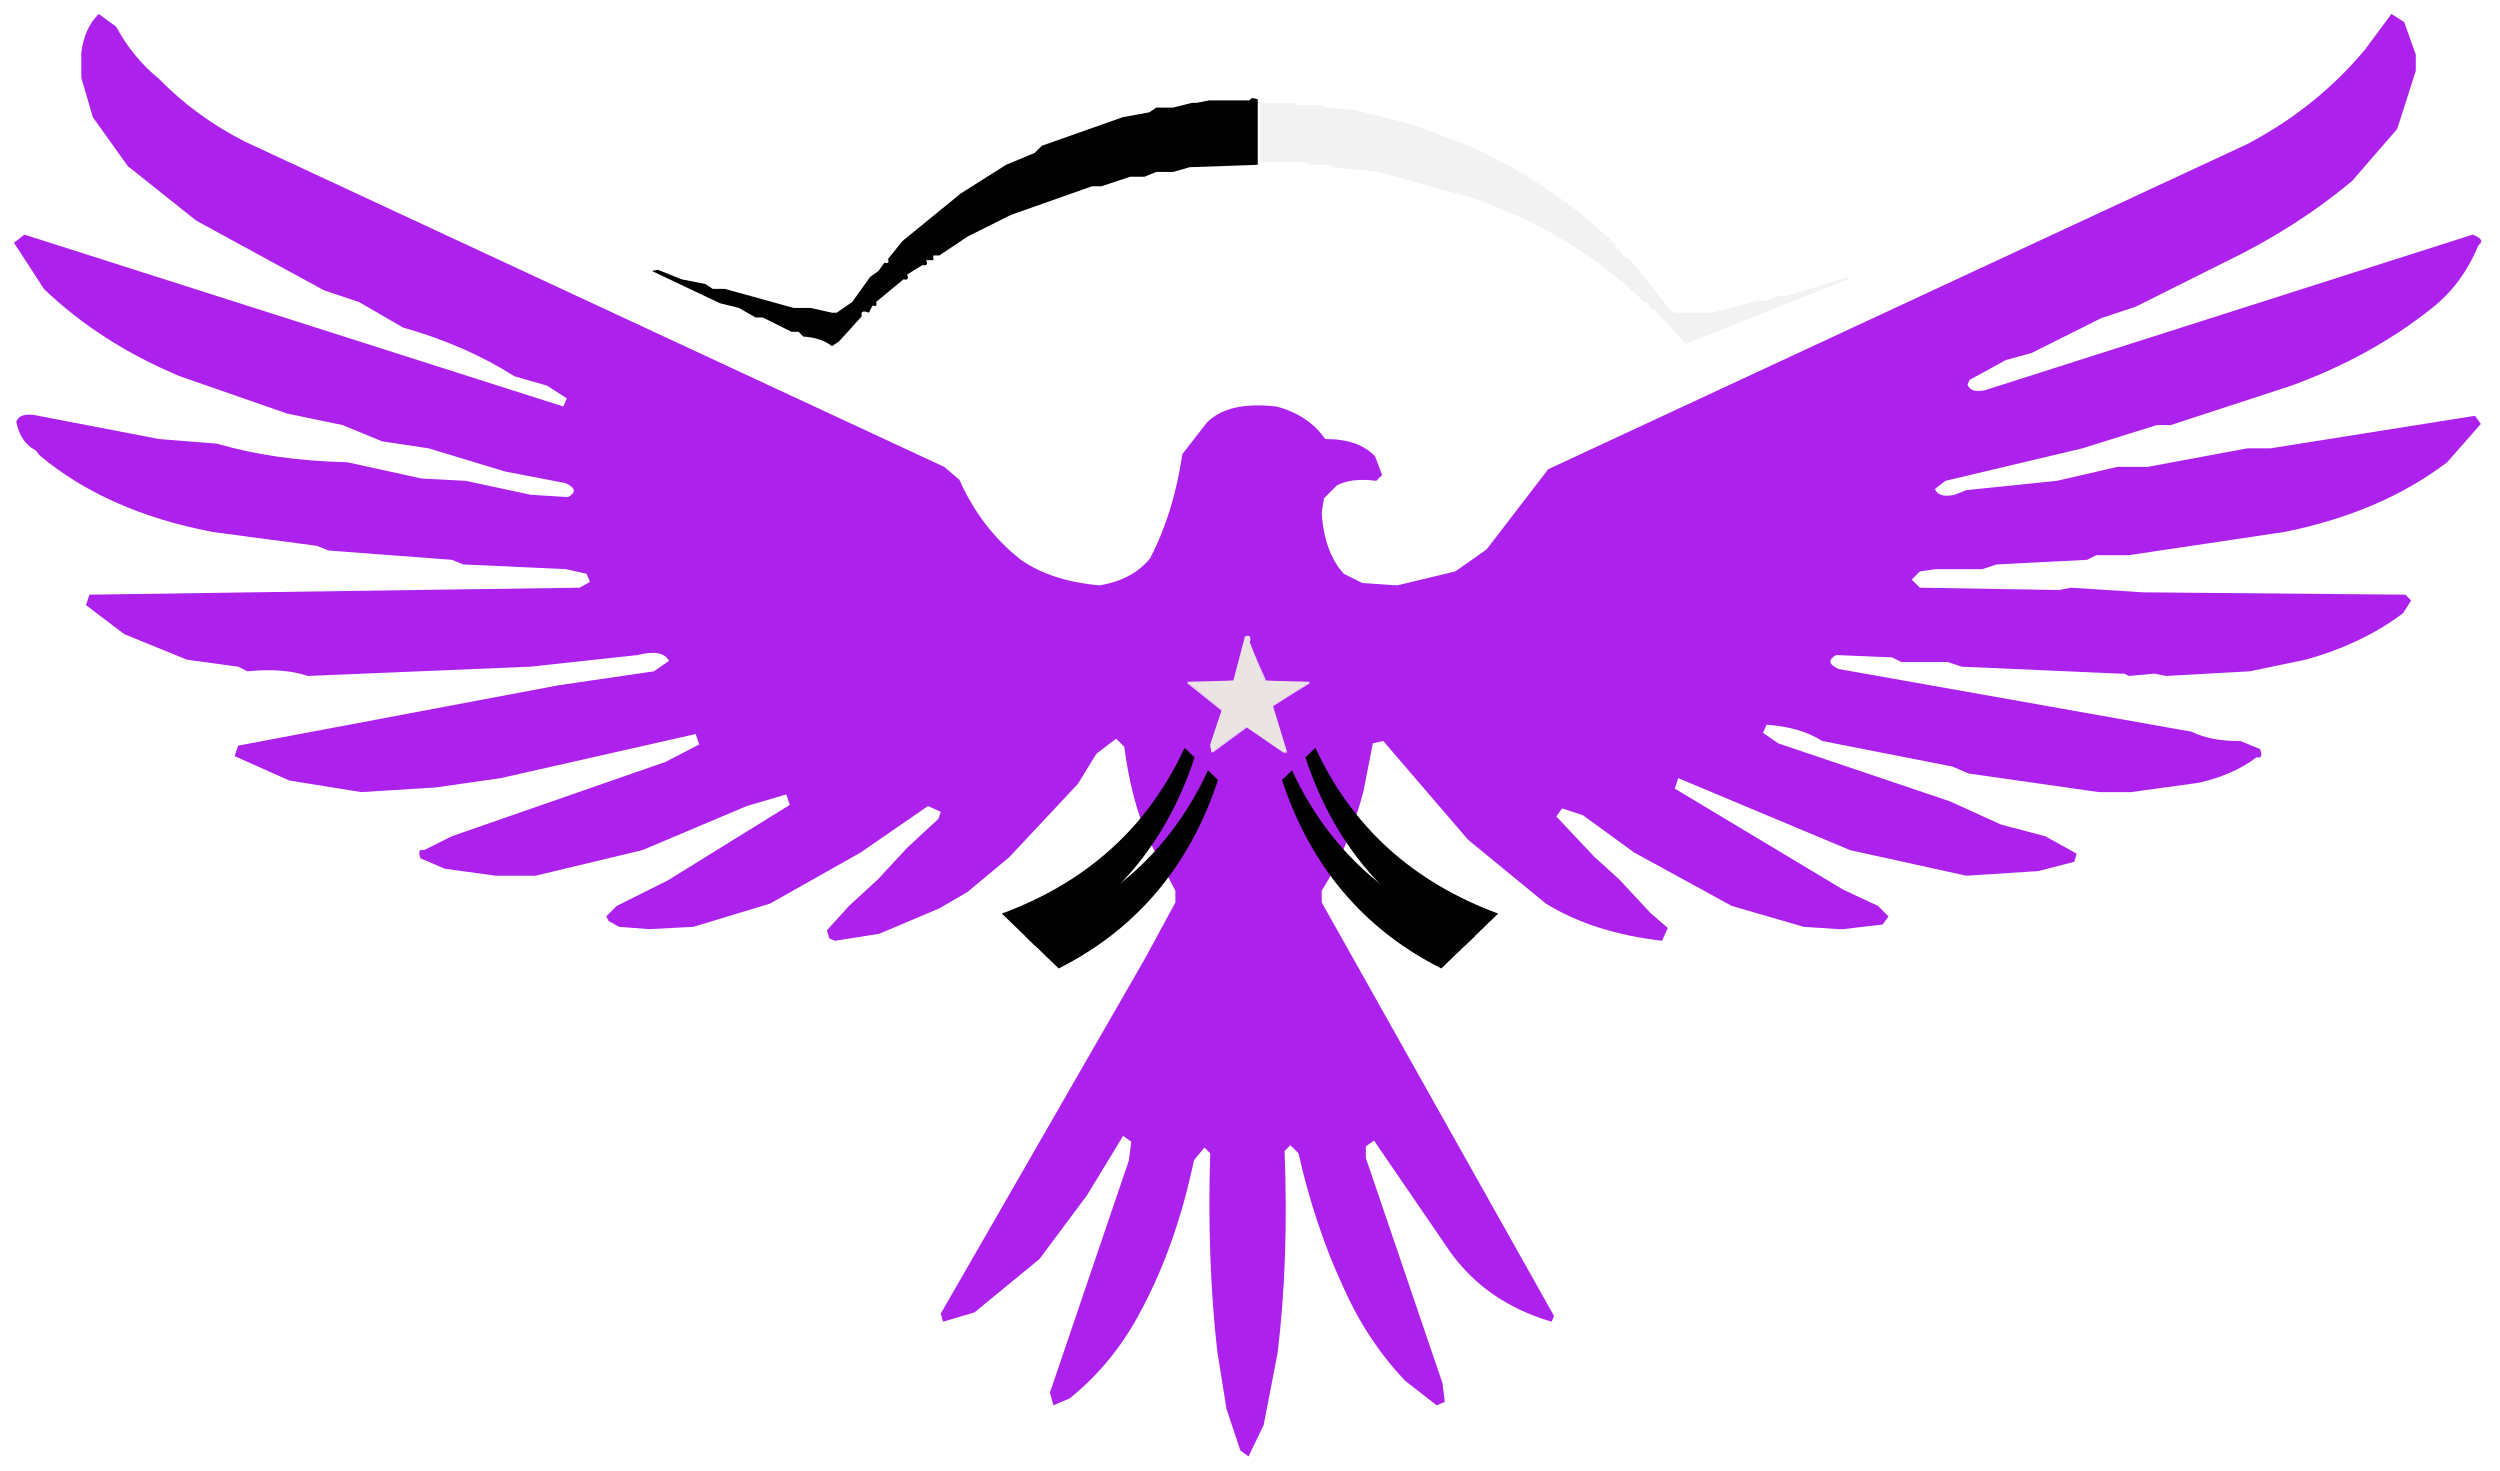
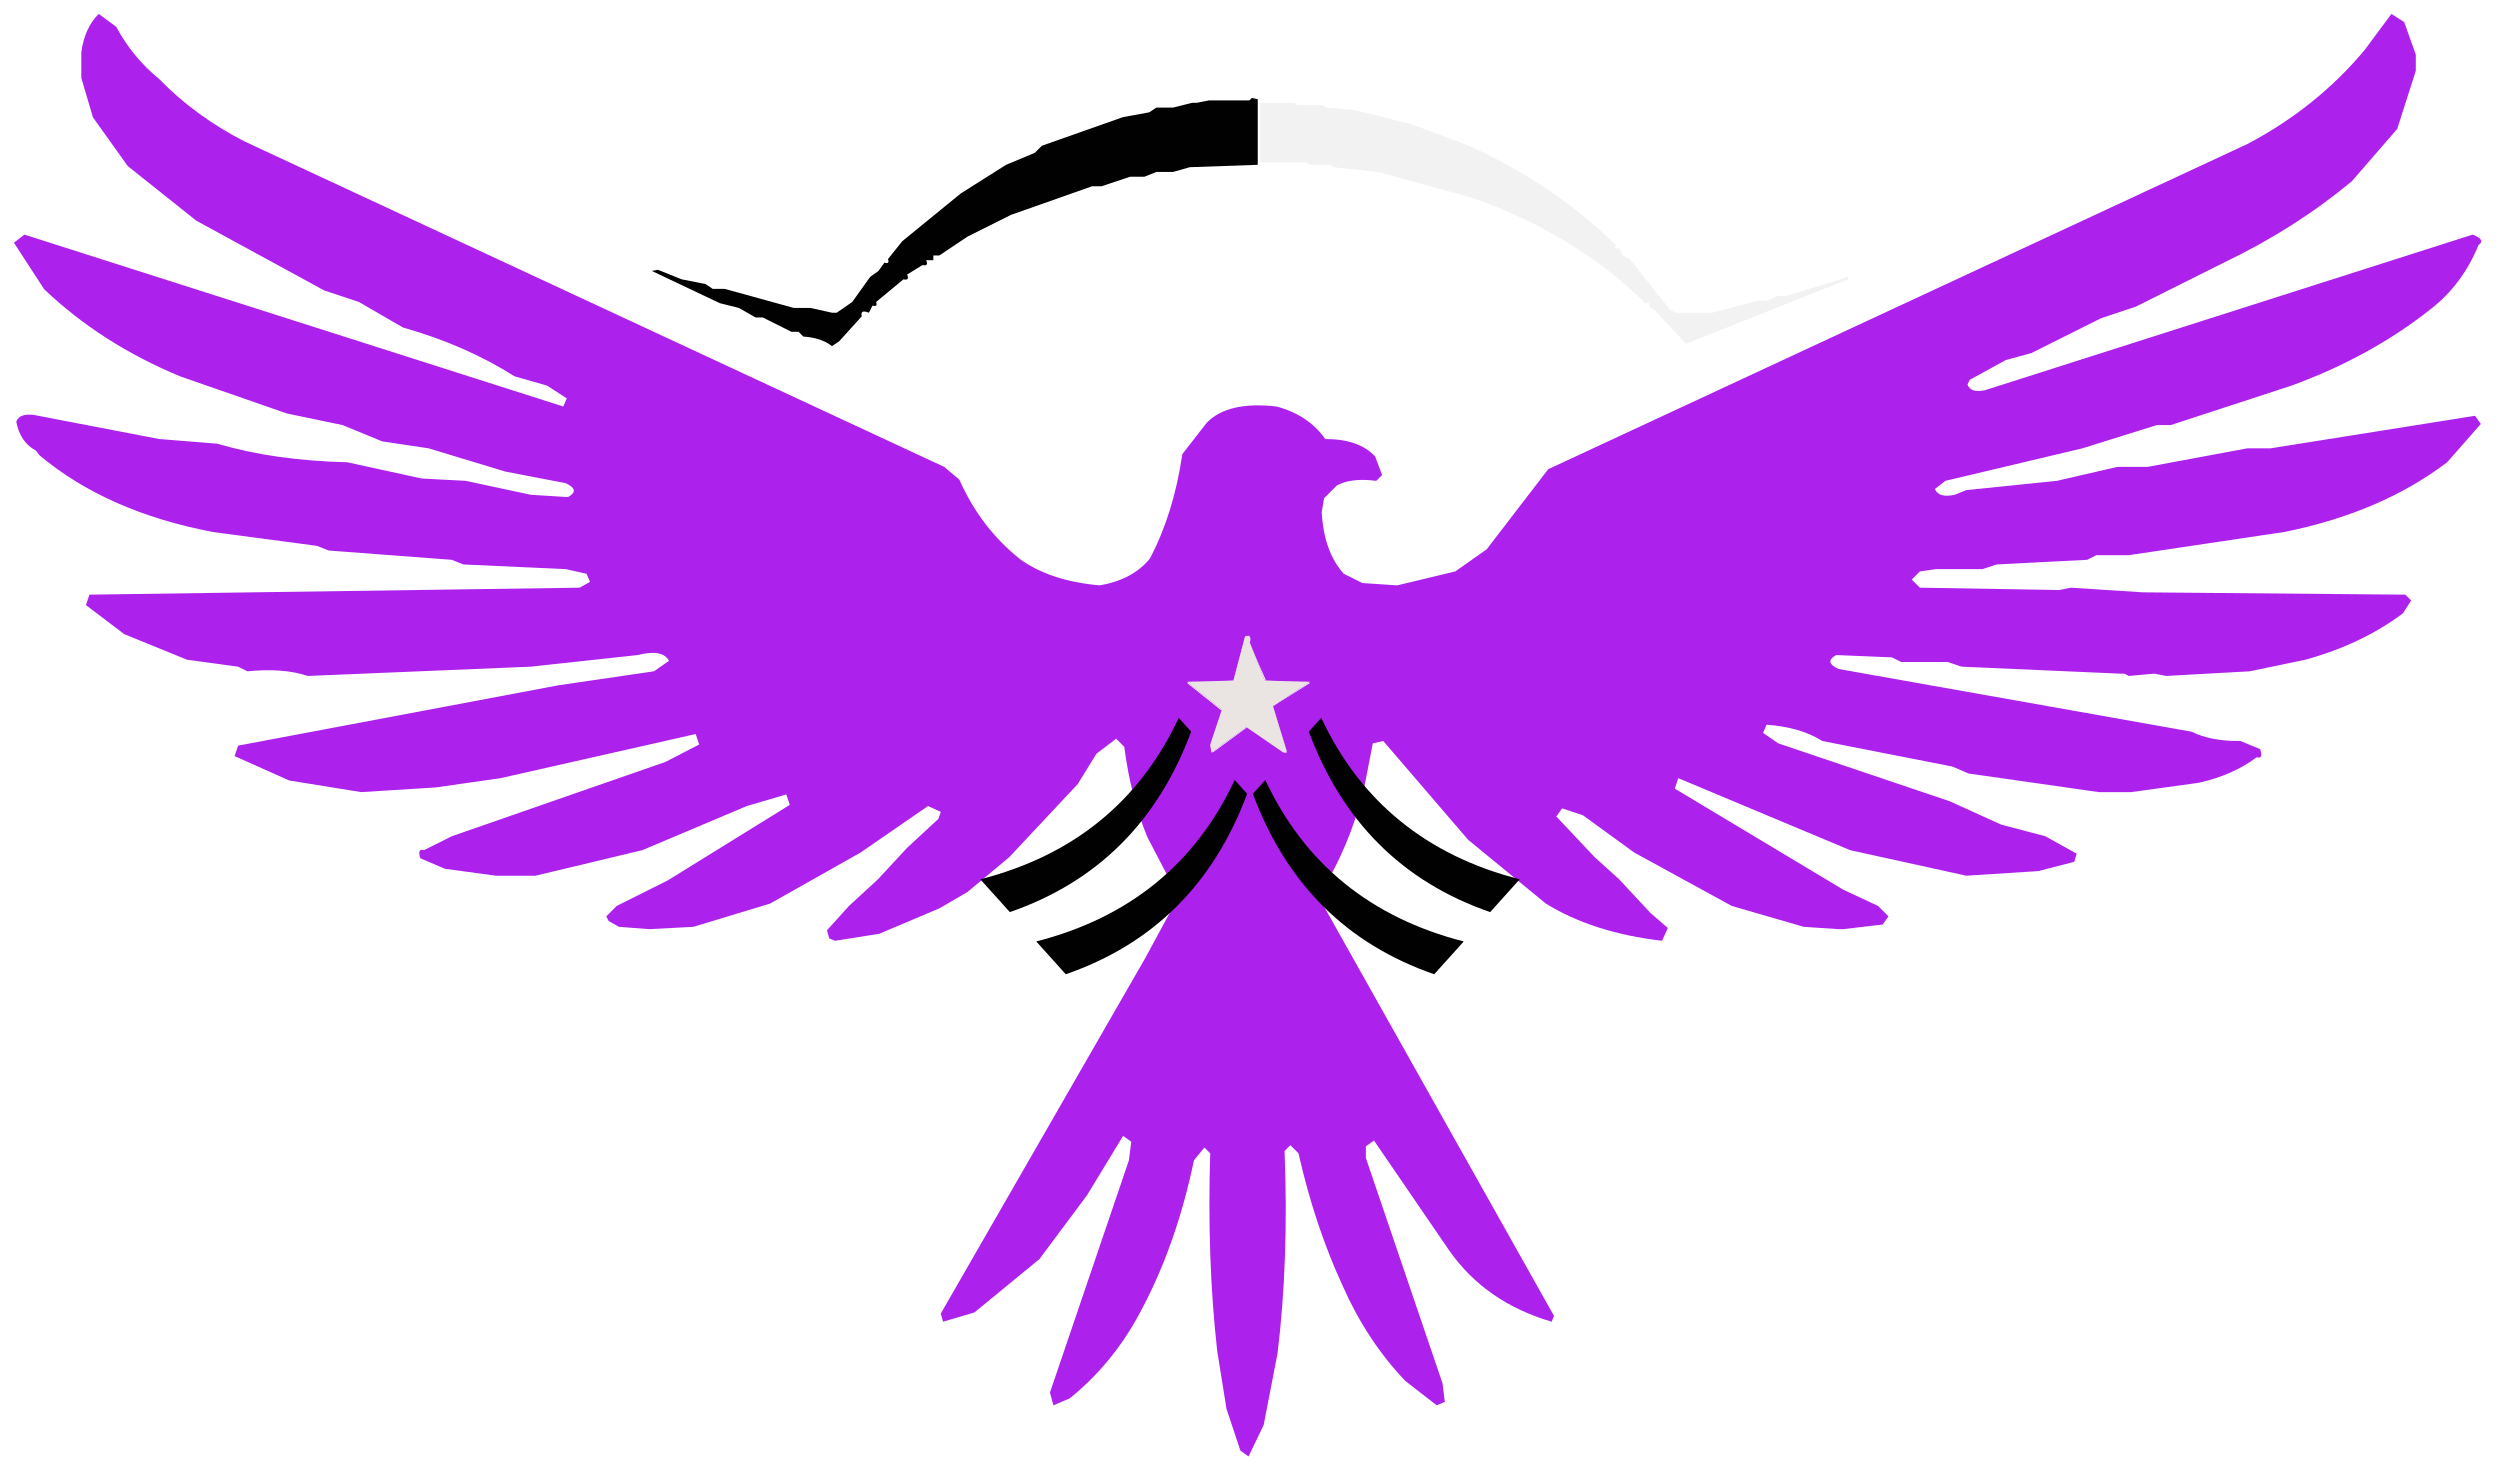
<svg xmlns="http://www.w3.org/2000/svg" viewBox="167 84 1076.25 633">
  <g fill="#AD21ED">
    <path d="M 209.5 90 L 217 95.5 Q 224.2 108.8 235.5 118 Q 251.3 134.2 272.5 145 L 573.5 285 L 580 290.5 Q 589.4 311.6 606.5 325 Q 619.75 334.25 640.5 336 Q 654.57 333.57 662 324.5 Q 672.21 305.21 676 279.5 L 686.5 266 Q 695.61 256.61 716.5 259 Q 730.33 262.67 737.5 273 Q 752.01 272.99 759 280.5 L 762 288.5 L 759.5 291 Q 748.63 289.62 742.5 293 L 737 298.5 L 736 304.5 Q 736.95 321.55 745.5 331 L 753.5 335 L 768.5 336 L 793.5 330 L 807 320.5 L 833.5 286 L 1134.5 146 Q 1164.29 130.29 1185 105.5 L 1196.5 90 L 1202 93.5 L 1207 107.5 L 1207 114.5 L 1199 139.5 L 1179.5 162 Q 1154.92 182.43 1124.5 197 L 1086.5 216 L 1071.5 221 L 1041.5 236 L 1030.5 239 L 1015 247.5 L 1014 249.5 Q 1015.25 253.25 1021.5 252 L 1231.5 185 Q 1237.25 187.25 1234 189.5 Q 1227.02 206.52 1213.5 217 Q 1187.57 237.57 1153.5 250 L 1101.5 267 L 1095.5 267 L 1063.5 277 L 1004.5 291 L 1000 294.5 Q 1001.5 298.5 1008.5 297 L 1013.5 295 L 1052.5 291 L 1078.5 285 L 1091.5 285 L 1134.5 277 L 1144.5 277 L 1232.5 263 L 1235 266.5 L 1220.5 283 Q 1192.1 304.6 1150.5 313 L 1083.5 323 L 1069.5 323 L 1065.5 325 L 1026.5 327 L 1020.5 329 L 1000.5 329 L 993.5 330 L 990 333.5 L 993.5 337 L 1053.5 338 L 1058.5 337 L 1089.5 339 L 1202.5 340 L 1205 342.5 L 1201.5 348 Q 1183.8 361.3 1159.5 368 L 1135.5 373 L 1099.5 375 L 1094.5 374 L 1083.5 375 L 1081.5 374 L 1079.5 374 L 1011.5 371 L 1005.5 369 L 985.5 369 L 981.5 367 L 957.5 366 Q 952 369 958.5 372 L 1110.5 399 Q 1118.84 403.16 1131.5 403 L 1140 406.5 Q 1141.5 410.88 1138.5 410 Q 1128.23 417.73 1113.5 421 L 1084.5 425 L 1070.5 425 L 1014.5 417 L 1007.5 414 L 951.5 403 Q 942.01 396.99 927.5 396 L 926 399.5 L 932.5 404 L 1006.5 429 L 1028.5 439 L 1047.5 444 L 1061 451.5 L 1060 455 L 1044.5 459 L 1013.5 461 L 963.5 450 L 889.5 419 L 888 423.5 L 960.5 467 L 975.5 474 L 980 478.5 L 977.5 482 L 960.5 484 L 958.5 484 L 943.5 483 L 912.5 474 L 870.5 451 L 848.5 435 L 839.5 432 L 837 435.5 L 853.5 453 L 864 462.5 L 877.5 477 L 885 483.5 L 882.5 489 Q 852.92 485.58 832.5 473 L 799 445.5 L 762.5 403 L 758 404 L 754 424.5 Q 747.71 448.71 736 467.5 L 736 472.5 L 836 650.5 L 835 653 Q 806.63 644.69 791 622.5 L 758.5 575 L 755 577.5 L 755 582.5 L 788 679.5 L 789 687.5 L 785.5 689 L 772 678.5 Q 755.4 661.1 745 637.5 Q 733 611.5 726 580.5 L 722.5 577 L 720 579.5 Q 721.87 626.38 717 666.5 L 711 697.5 L 704.5 711 L 701 708.5 L 695 690.5 L 691 665.5 Q 686.57 625.93 688 580.5 L 685.5 578 L 681 583.5 Q 673.16 621.16 657 650.5 Q 645.5 671.5 627.5 686 L 620.5 689 L 619 683.5 L 653 583.5 L 654 575.5 L 650.5 573 L 635 598.5 L 614.5 626 L 586.5 649 L 573 653 L 572 649.5 L 660 496.5 L 673 472.5 L 673 467.5 L 661 444.5 Q 653.8 427.21 651 405.5 L 647.5 402 L 639 408.5 L 631 421.5 L 601.5 453 L 583.5 468 L 571.5 475 L 545.5 486 L 526.5 489 L 524 488 L 523 484.5 L 532.5 474 L 545 462.5 L 557.5 449 L 571 436.5 L 572 433.5 L 566.5 431 L 537.5 451 L 498.5 473 L 465.5 483 L 446.5 484 L 433.5 483 L 429 480.5 L 428 478.5 L 432.5 474 L 454.5 463 L 507 430.5 L 505.5 426 L 488.5 431 L 443.5 450 L 397.5 461 L 380.5 461 L 358.5 458 L 348 453.5 Q 346.5 449.12 349.5 450 L 361.5 444 L 453.5 412 L 468 404.5 L 466.5 400 L 382.5 419 L 354.5 423 L 322.5 425 L 291.5 420 L 268 409.5 L 269.5 405 L 407.5 379 L 448.5 373 L 455 368.5 Q 452.25 363.25 441.5 366 L 395.5 371 L 299.5 375 Q 289.05 371.45 273.5 373 L 269.5 371 L 247.5 368 L 220.5 357 L 204 344.5 L 205.5 340 L 416.5 337 L 421 334.5 L 419.5 331 L 410.5 329 L 366.5 327 L 361.5 325 L 308.5 321 L 303.5 319 L 258.5 313 Q 212.98 304.29 184 280 L 182.5 278 Q 175.63 274.38 174 265.5 Q 175.75 261.25 183.5 263 L 235.5 273 L 260.5 275 Q 285.22 282.28 316.5 283 L 348.5 290 L 367.5 291 L 395.5 297 L 411.5 298 Q 417 295 410.5 292 L 384.5 287 L 351.5 277 L 331.5 274 L 314.5 267 L 290.5 262 L 244.5 246 Q 210.59 231.91 186 208.5 L 173 188.5 L 177.5 185 L 409.5 259 L 411 255.5 L 402.5 250 L 388.5 246 Q 367.4 232.6 340.5 225 L 321.5 214 L 306.5 209 L 251.5 179 L 222 155.5 L 207 134.5 L 202 117.5 L 202 106.5 Q 203.44 95.94 209.5 90 Z M 703 358 L 698 377 L 678 378 L 693 390 L 688 405 L 689 408 L 704 397 L 720 408 L 721 408 L 715 388 L 731 378 L 712 377 L 705 361 Q 706 357 703 358 Z " />
    <path d="M 703 358 Q 706 356.75 705 360.5 L 711.5 377 L 731 377.5 L 715 388 L 721 407.5 L 719.5 408 L 703.5 397 L 688.5 408 L 688 404.5 L 693 389.5 L 678 377.5 L 698 377 L 703 358 Z " />
  </g>
  <g fill="#EAE5E3">
    <path d="M 703 358 Q 706 356.75 705 360.5 L 711.5 377 L 731 377.5 L 715 388 L 721 407.5 L 719.5 408 L 703.5 397 L 688.5 408 L 688 404.5 L 693 389.5 L 678 377.5 L 698 377 L 703 358 Z " />
  </g>
  <g fill="#010101">
    <path d="M 705.9 126.2 L 708.46 126.71 L 708.46 154.95 L 679.2 155.98 L 672.01 158.03 L 664.82 158.03 L 659.68 160.09 L 653.52 160.09 L 641.2 164.2 L 637.09 164.2 L 602.18 176.52 L 583.69 185.76 L 571.37 193.98 L 568.8 193.98 L 568.8 196.03 L 565.72 196.03 Q 566.88 198.77 564.18 198.08 L 557.51 202.19 Q 558.67 204.93 555.96 204.25 L 544.16 214 Q 544.93 216.31 542.62 215.54 L 541.07 218.62 Q 537.22 217.08 537.99 220.16 L 528.24 230.95 L 525.16 233 Q 520.56 229.39 512.83 228.89 L 510.78 226.84 L 507.7 226.84 L 495.38 220.68 L 492.3 220.68 L 485.11 216.57 L 476.89 214.52 L 447.63 200.65 L 450.19 200.14 L 460.46 204.25 L 470.73 206.3 L 473.81 208.35 L 478.95 208.35 L 508.73 216.57 L 515.92 216.57 L 525.16 218.62 L 527.21 218.62 L 533.89 214 L 541.59 203.22 L 545.18 200.65 L 547.75 197.06 Q 550.06 197.83 549.29 195.52 L 555.45 187.82 L 580.61 167.28 L 600.12 154.95 L 612.45 149.82 L 615.53 146.74 L 650.44 134.42 L 661.74 132.36 L 664.82 130.31 L 672.01 130.31 L 680.22 128.25 L 682.28 128.25 L 687.41 127.23 L 704.87 127.23 L 705.9 126.2 Z " />
  </g>
  <g fill="#F2F2F2">
    <path d="M 709.49 128.25 L 724.38 128.25 L 725.41 129.28 L 736.7 129.28 L 737.73 130.31 L 750.05 131.33 L 774.7 137.5 L 799.34 146.74 Q 835.75 163.22 862.5 189.36 Q 861.73 191.67 864.04 190.9 L 865.58 193.98 L 868.66 195.52 L 886.12 217.6 L 888.69 218.62 L 904.09 218.62 L 923.6 213.49 L 927.71 213.49 L 931.82 211.43 L 935.93 211.43 L 962.63 203.22 L 962.63 204.25 L 892.79 231.97 L 879.44 217.6 L 876.88 216.06 Q 877.65 213.75 875.34 214.52 Q 845.31 184.98 801.4 169.33 L 760.32 158.03 L 740.81 155.98 L 739.78 154.95 L 730.54 154.95 L 729.51 153.93 L 709.49 153.93 L 709.49 128.25 Z " />
  </g>
  <g fill="#010101">
-     <path d="M 728.97 410.08 Q 747.44 465.92 797.57 491.2 L 811.95 477.3 Q 756.79 456.89 733.28 405.92 Z" />
-     <path d="M 718.9 419.81 Q 737.37 475.65 787.49 500.92 L 801.88 487.03 Q 746.72 466.62 723.21 415.64 Z" />
-     <path d="M 681.28 410.08 Q 662.81 465.92 612.68 491.2 L 598.3 477.3 Q 653.46 456.89 676.97 405.92 Z" />
-     <path d="M 691.35 419.81 Q 672.88 475.65 622.76 500.92 L 608.37 487.03 Q 663.53 466.62 687.04 415.64 Z" />
+     <path d="M 730.45 398.97 Q 752.08 457.14 808.51 476.66 L 821.23 462.54 Q 761.12 447.11 735.8 393.03 Z" />
+     <path d="M 706.36 425.73 Q 728 483.89 784.43 503.42 L 797.14 489.3 Q 737.03 473.86 711.71 419.78 Z" />
+     <path d="M 679.8 398.97 Q 658.17 457.14 601.74 476.66 L 589.02 462.54 Q 649.13 447.11 674.45 393.03 Z" />
+     <path d="M 703.89 425.73 Q 682.25 483.89 625.82 503.42 L 613.11 489.3 Q 673.22 473.86 698.54 419.78 Z" />
  </g>
</svg>
